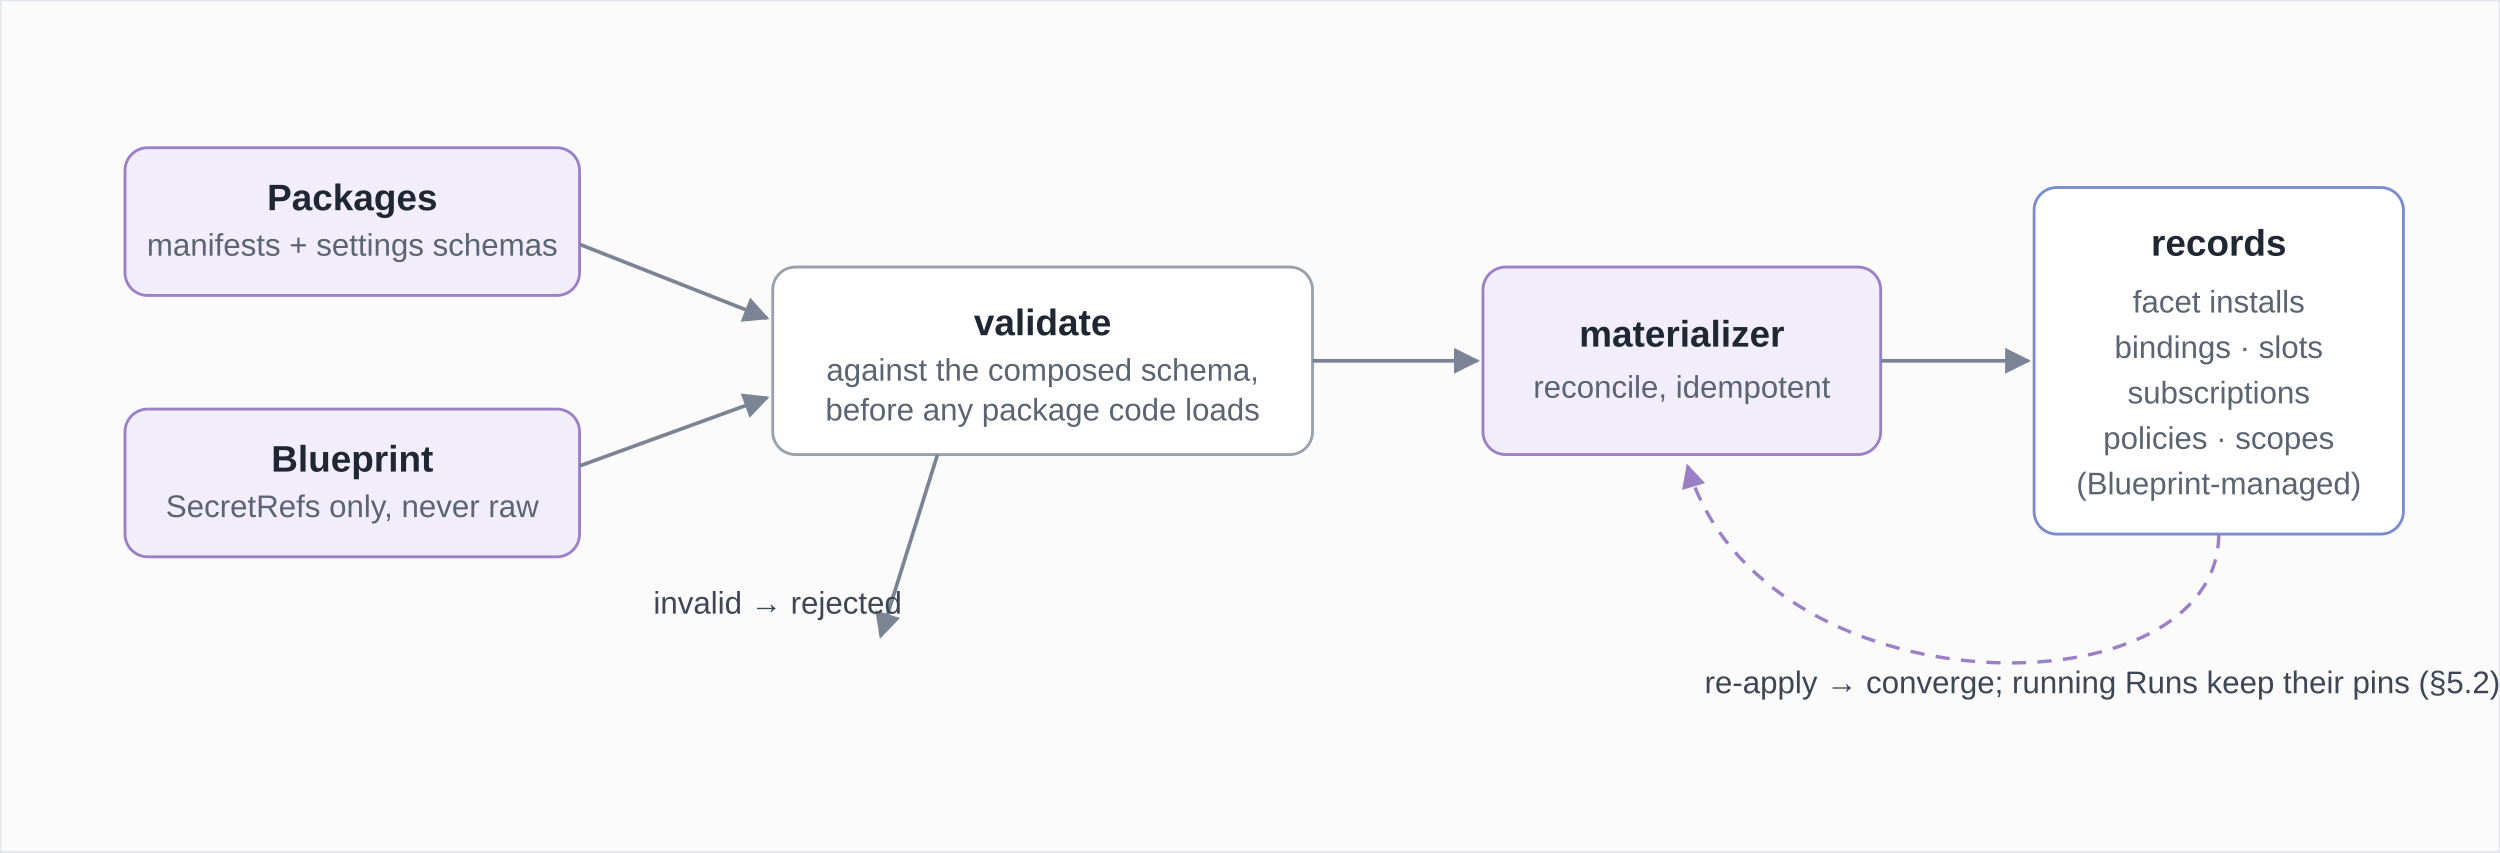
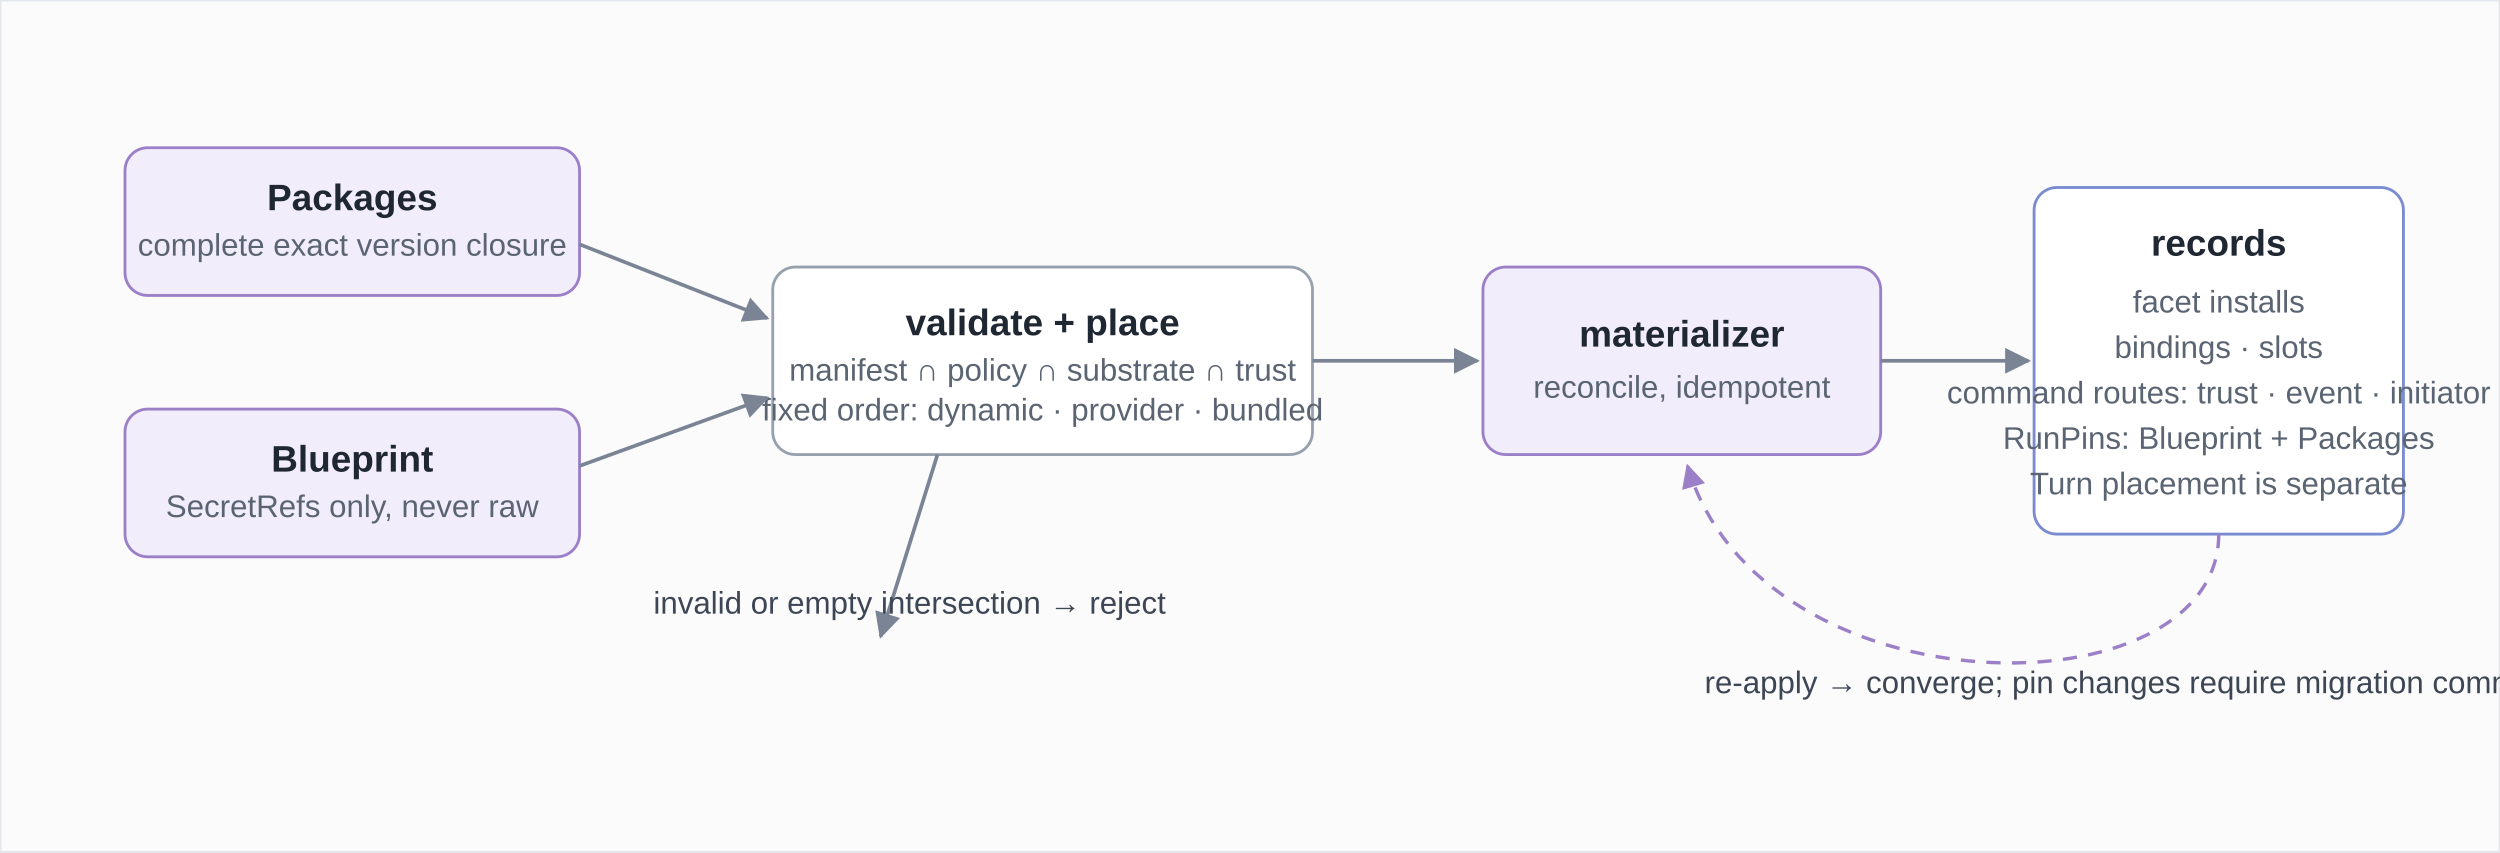
<svg xmlns="http://www.w3.org/2000/svg" viewBox="0 0 880 300" font-family="-apple-system, 'Segoe UI', 'Helvetica Neue', Arial, sans-serif">
  <defs>
    <marker id="a" viewBox="0 0 10 10" refX="9" refY="5" markerWidth="7" markerHeight="7" orient="auto-start-reverse">
      <path d="M0,0 L10,5 L0,10 z" fill="#7A8494" />
    </marker>
    <marker id="av" viewBox="0 0 10 10" refX="9" refY="5" markerWidth="7" markerHeight="7" orient="auto-start-reverse">
      <path d="M0,0 L10,5 L0,10 z" fill="#9B7FC7" />
    </marker>
  </defs>
  <rect x="0" y="0" width="880" height="300" fill="#FBFBFC" stroke="#E3E6EB" />
  <rect x="44" y="52" width="160" height="52" rx="8" fill="#F2EDFA" stroke="#9B7FC7" />
  <text x="124" y="74" font-size="13px" fill="#1F2733" font-weight="600" text-anchor="middle">Packages</text>
-   <text x="124" y="90" font-size="11px" fill="#5A6472" text-anchor="middle">manifests + settings schemas</text>
+   <text x="124" y="90" font-size="11px" fill="#5A6472" text-anchor="middle">complete exact version closure</text>
  <rect x="44" y="144" width="160" height="52" rx="8" fill="#F2EDFA" stroke="#9B7FC7" />
  <text x="124" y="166" font-size="13px" fill="#1F2733" font-weight="600" text-anchor="middle">Blueprint</text>
  <text x="124" y="182" font-size="11px" fill="#5A6472" text-anchor="middle">SecretRefs only, never raw</text>
  <rect x="272" y="94" width="190" height="66" rx="8" fill="#FFFFFF" stroke="#97A1AE" />
-   <text x="367" y="118" font-size="13px" fill="#1F2733" font-weight="600" text-anchor="middle">validate</text>
-   <text x="367" y="134" font-size="11px" fill="#5A6472" text-anchor="middle">against the composed schema,</text>
-   <text x="367" y="148" font-size="11px" fill="#5A6472" text-anchor="middle">before any package code loads</text>
+   <text x="367" y="118" font-size="13px" fill="#1F2733" font-weight="600" text-anchor="middle">validate + place</text>
+   <text x="367" y="134" font-size="11px" fill="#5A6472" text-anchor="middle">manifest ∩ policy ∩ substrate ∩ trust</text>
+   <text x="367" y="148" font-size="11px" fill="#5A6472" text-anchor="middle">fixed order: dynamic · provider · bundled</text>
  <line x1="204" y1="86" x2="270" y2="112" stroke="#7A8494" stroke-width="1.3" fill="none" marker-end="url(#a)" />
  <line x1="204" y1="164" x2="270" y2="140" stroke="#7A8494" stroke-width="1.3" fill="none" marker-end="url(#a)" />
  <path d="M330,160 L310,224" stroke="#7A8494" stroke-width="1.3" fill="none" marker-end="url(#a)" />
-   <text x="230" y="216" font-size="11px" fill="#3D4654">invalid → rejected</text>
+   <text x="230" y="216" font-size="11px" fill="#3D4654">invalid or empty intersection → reject</text>
  <rect x="522" y="94" width="140" height="66" rx="8" fill="#F2EDFA" stroke="#9B7FC7" />
  <text x="592" y="122" font-size="13px" fill="#1F2733" font-weight="600" text-anchor="middle">materializer</text>
  <text x="592" y="140" font-size="11px" fill="#5A6472" text-anchor="middle">reconcile, idempotent</text>
  <line x1="462" y1="127" x2="520" y2="127" stroke="#7A8494" stroke-width="1.3" fill="none" marker-end="url(#a)" />
  <rect x="716" y="66" width="130" height="122" rx="8" fill="#FFFFFF" stroke="#7A8BD0" />
  <text x="781" y="90" font-size="13px" fill="#1F2733" font-weight="600" text-anchor="middle">records</text>
  <text x="781" y="110" font-size="11px" fill="#5A6472" text-anchor="middle">facet installs</text>
  <text x="781" y="126" font-size="11px" fill="#5A6472" text-anchor="middle">bindings · slots</text>
-   <text x="781" y="142" font-size="11px" fill="#5A6472" text-anchor="middle">subscriptions</text>
-   <text x="781" y="158" font-size="11px" fill="#5A6472" text-anchor="middle">policies · scopes</text>
-   <text x="781" y="174" font-size="11px" fill="#5A6472" text-anchor="middle">(Blueprint-managed)</text>
+   <text x="781" y="142" font-size="11px" fill="#5A6472" text-anchor="middle">command routes: trust · event · initiator</text>
+   <text x="781" y="158" font-size="11px" fill="#5A6472" text-anchor="middle">RunPins: Blueprint + Packages</text>
+   <text x="781" y="174" font-size="11px" fill="#5A6472" text-anchor="middle">Turn placement is separate</text>
  <line x1="662" y1="127" x2="714" y2="127" stroke="#7A8494" stroke-width="1.3" fill="none" marker-end="url(#a)" />
  <path d="M781,188 C 781,252 620,252 594,164" stroke="#9B7FC7" stroke-width="1.2" fill="none" marker-end="url(#av)" stroke-dasharray="5 4" />
-   <text x="600" y="244" font-size="11px" fill="#3D4654">re-apply → converge; running Runs keep their pins (§5.2)</text>
+   <text x="600" y="244" font-size="11px" fill="#3D4654">re-apply → converge; pin changes require migration commits</text>
</svg>
